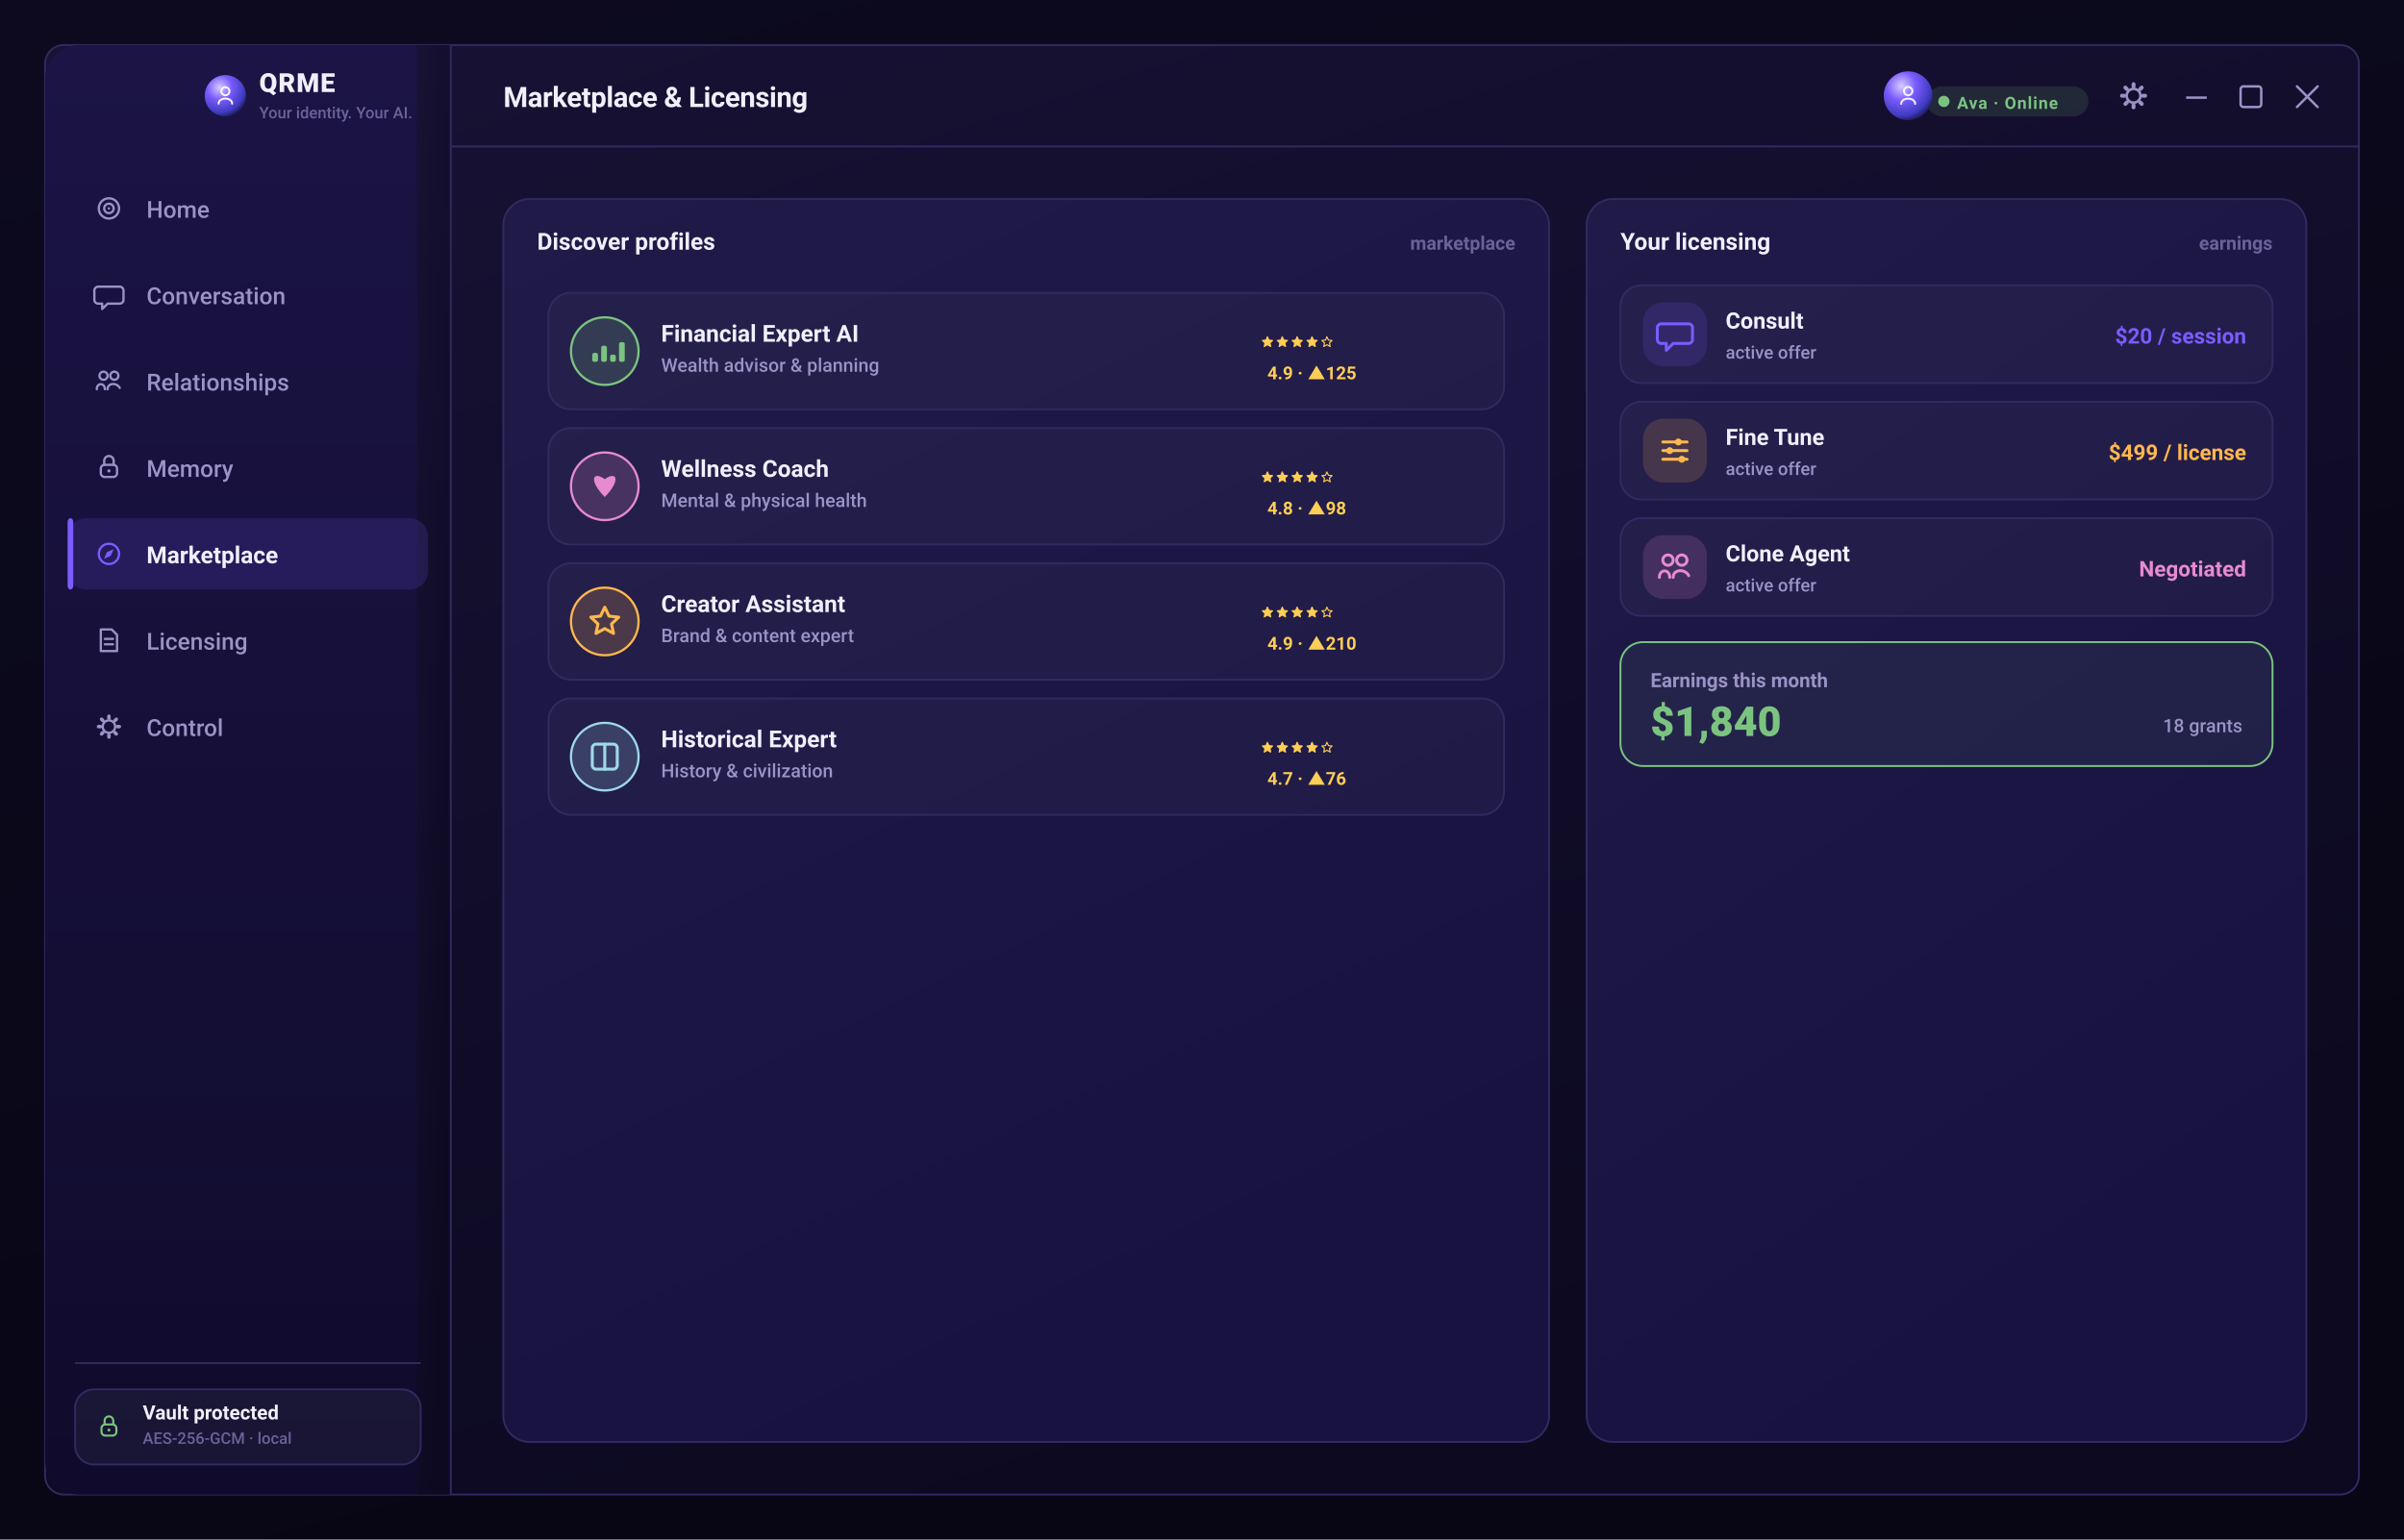
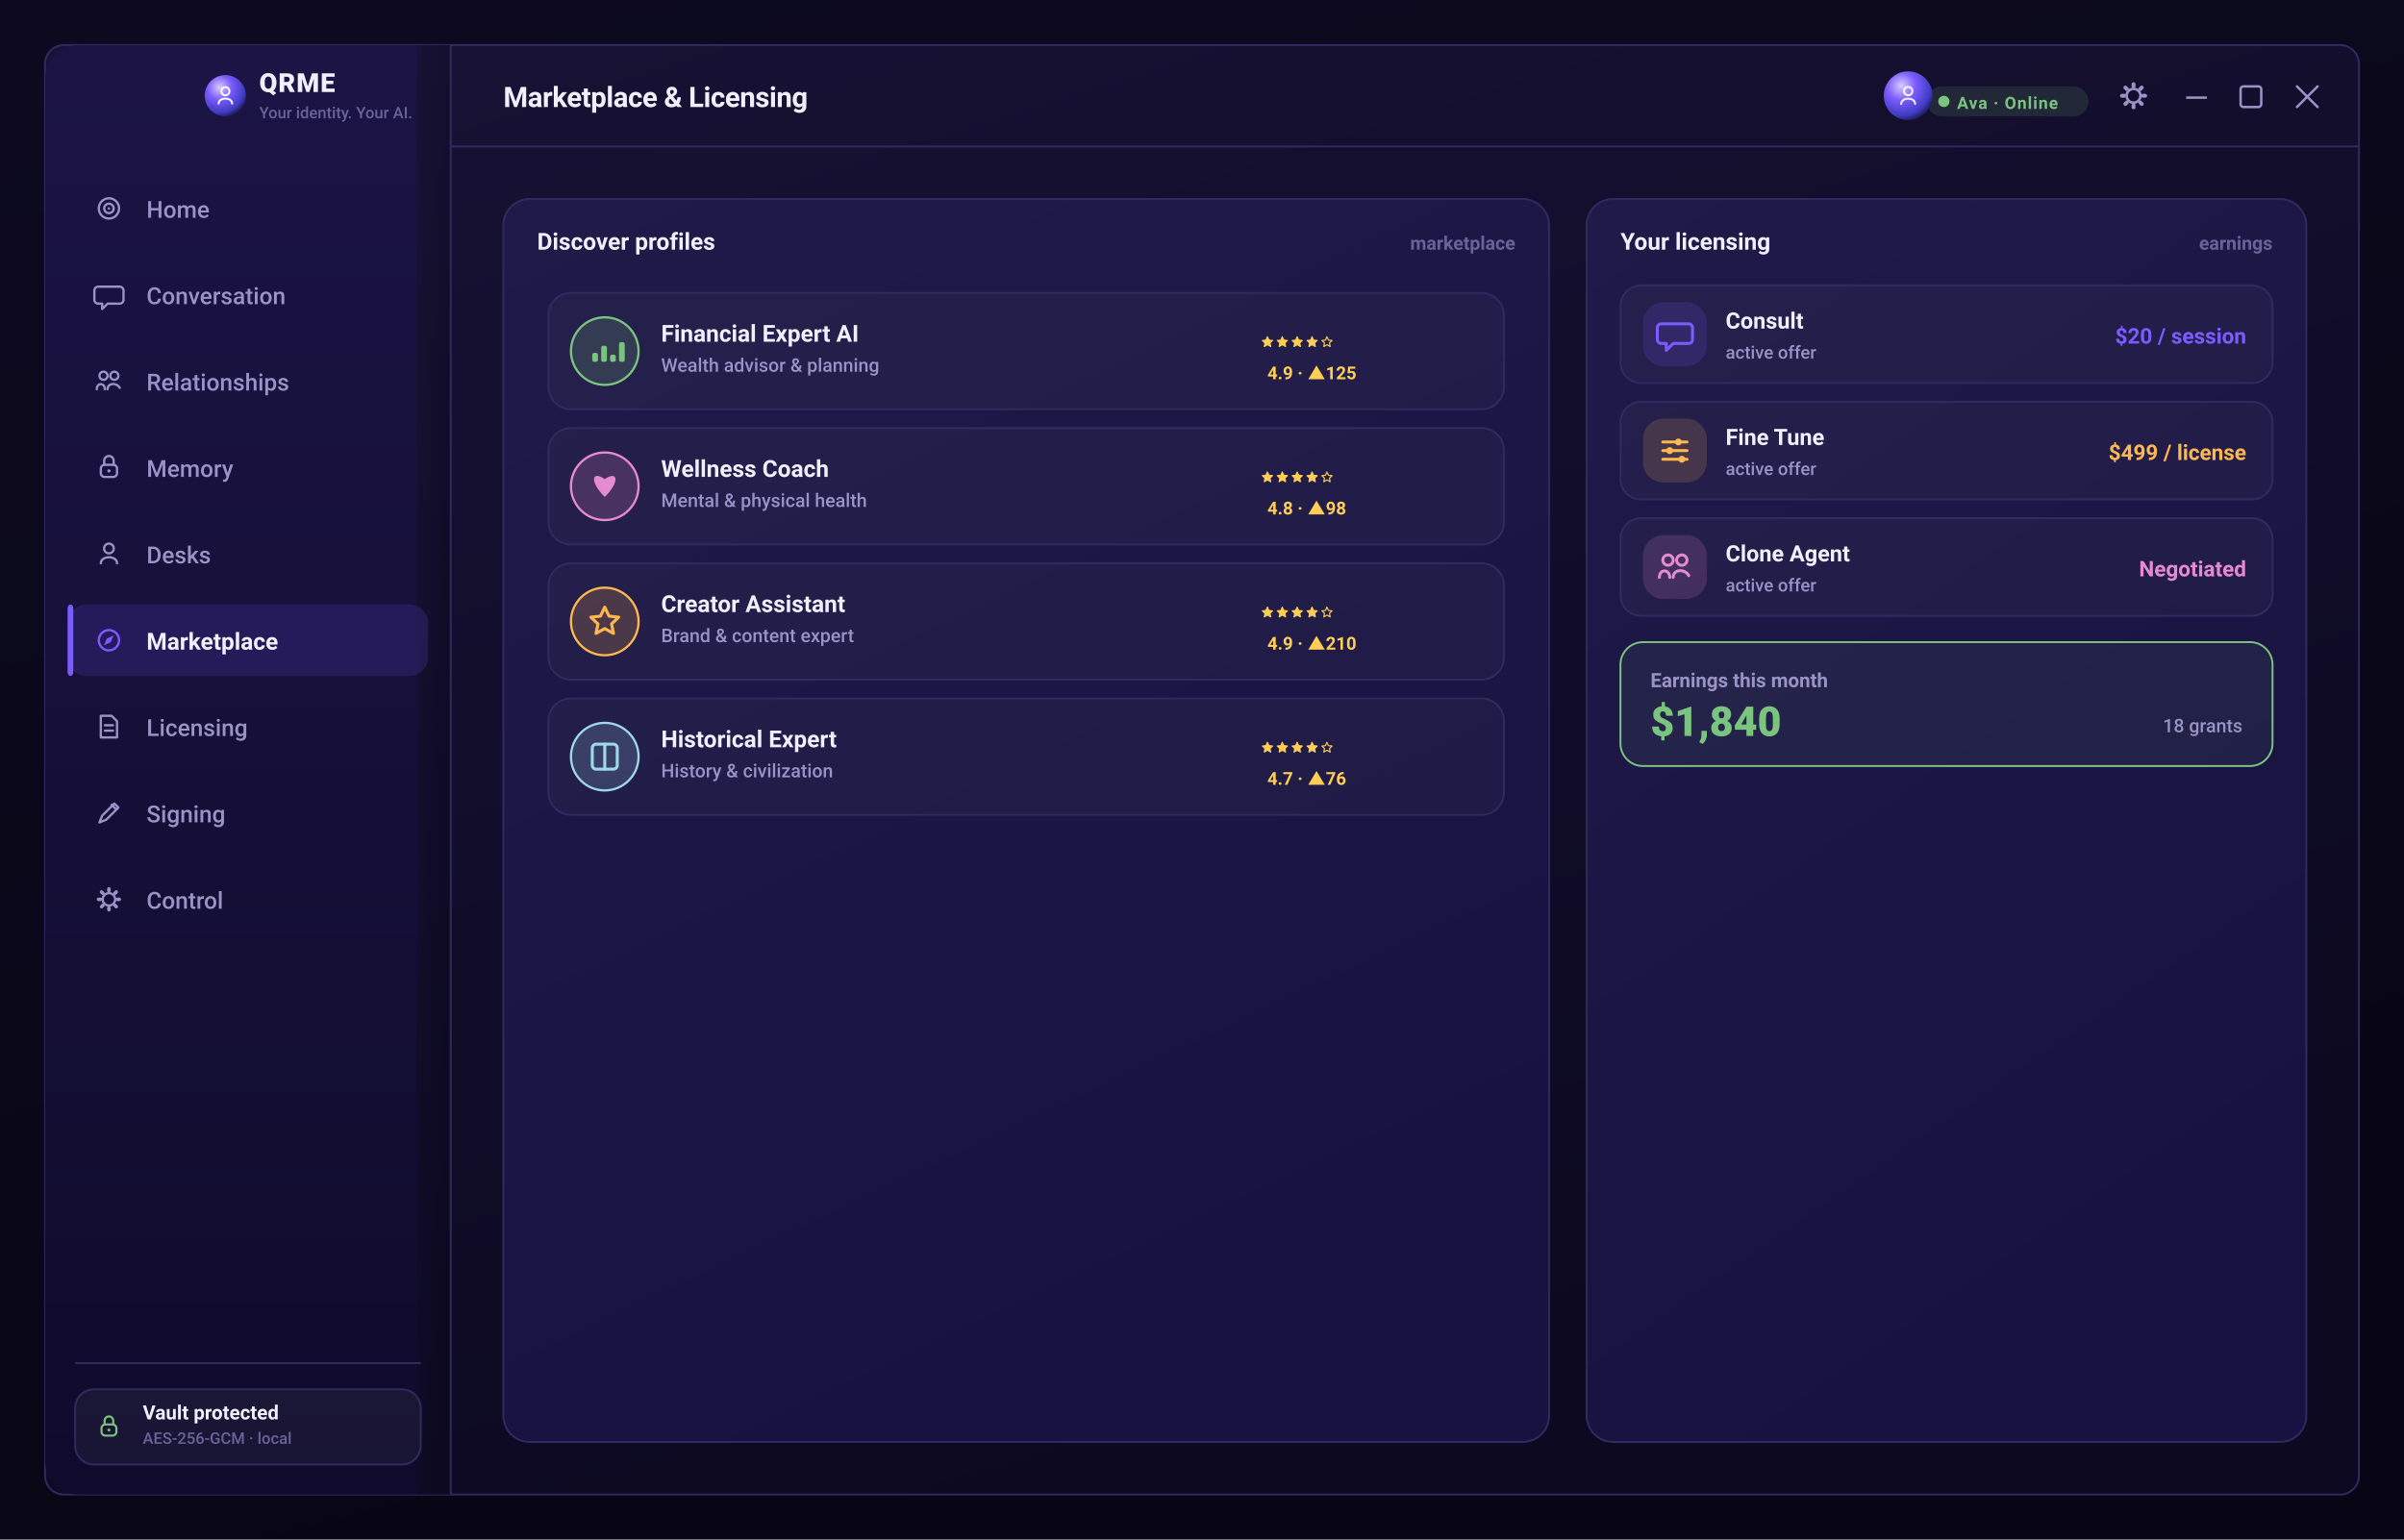
<svg xmlns="http://www.w3.org/2000/svg" width="1280" height="820" viewBox="0 0 1280 820" role="img" aria-label="QRME — Marketplace &amp; Licensing">
  <defs>
    <linearGradient id="gPage" x1="0" y1="0" x2="0.4" y2="1">
      <stop offset="0" stop-color="#0d0a20" />
      <stop offset="1" stop-color="#080614" />
    </linearGradient>
    <linearGradient id="gScr" x1="0" y1="0" x2="0.5" y2="1">
      <stop offset="0" stop-color="#181235" />
      <stop offset="1" stop-color="#0c0920" />
    </linearGradient>
    <linearGradient id="gSide" x1="0" y1="0" x2="0" y2="1">
      <stop offset="0" stop-color="#1b1445" />
      <stop offset="1" stop-color="#100b2c" />
    </linearGradient>
    <linearGradient id="gCard" x1="0" y1="0" x2="0.4" y2="1">
      <stop offset="0" stop-color="#201a48" />
      <stop offset="1" stop-color="#181240" />
    </linearGradient>
    <linearGradient id="gBrand" x1="0" y1="0" x2="1" y2="0">
      <stop offset="0" stop-color="#7b5cff" />
      <stop offset="1" stop-color="#9d7bff" />
    </linearGradient>
    <linearGradient id="gAmber" x1="0" y1="0" x2="1" y2="0">
      <stop offset="0" stop-color="#ffb84d" />
      <stop offset="1" stop-color="#ffd27a" />
    </linearGradient>
    <radialGradient id="orb" cx="36%" cy="30%" r="78%">
      <stop offset="0" stop-color="#d9ccff" />
      <stop offset="38%" stop-color="#7b5cff" />
      <stop offset="78%" stop-color="#3f3bc0" />
      <stop offset="100%" stop-color="#140f34" />
    </radialGradient>
  </defs>
  <rect x="0.0" y="0.0" width="1280.0" height="820.0" rx="0" fill="url(#gPage)" />
  <rect x="24" y="24" width="1232" height="772" rx="10" fill="url(#gScr)" stroke="#302a60" stroke-width="1" />
  <rect x="24.0" y="24.0" width="216.0" height="772.0" rx="18" fill="url(#gSide)" />
  <rect x="222.0" y="24.0" width="18.0" height="772.0" rx="0" fill="url(#gScr)" />
  <line x1="240" y1="24" x2="240" y2="796" stroke="#302a60" stroke-width="1" />
  <line x1="240" y1="78" x2="1256" y2="78" stroke="#302a60" stroke-width="1" />
  <line x1="1164" y1="52" x2="1175" y2="52" stroke="#9a93c6" stroke-width="1.3" />
  <rect x="1193.0" y="46.0" width="11.0" height="11.0" rx="1.5" fill="none" stroke="#9a93c6" stroke-width="1.3" />
  <path d="M1223 46 l11 11 M1234 46 l-11 11" stroke="#9a93c6" stroke-width="1.3" stroke-linecap="round" />
  <circle cx="120" cy="51" r="11" fill="url(#orb)" />
  <circle cx="120" cy="48.6" r="2.16" fill="none" stroke="rgba(255,255,255,0.95)" stroke-width="1.02" stroke-linecap="round" stroke-linejoin="round" />
  <path d="M116.4 55.2 c0 -3.6 7.2 -3.6 7.2 0" fill="none" stroke="rgba(255,255,255,0.95)" stroke-width="1.02" stroke-linecap="round" stroke-linejoin="round" />
  <text x="138.0" y="49.0" font-family="-apple-system,BlinkMacSystemFont,'SF Pro Display','SF Pro Text','Segoe UI',Roboto,system-ui,sans-serif" font-size="14" font-weight="800" fill="#f2effc" text-anchor="start" letter-spacing="0.5">QRME</text>
  <text x="138.0" y="63.0" font-family="-apple-system,BlinkMacSystemFont,'SF Pro Display','SF Pro Text','Segoe UI',Roboto,system-ui,sans-serif" font-size="8.5" font-weight="500" fill="#6a6399" text-anchor="start">Your identity. Your AI.</text>
  <text x="268.0" y="57.0" font-family="-apple-system,BlinkMacSystemFont,'SF Pro Display','SF Pro Text','Segoe UI',Roboto,system-ui,sans-serif" font-size="15" font-weight="700" fill="#f2effc" text-anchor="start" letter-spacing="-0.2">Marketplace &amp; Licensing</text>
  <rect x="1134.96" y="43.8" width="2.08" height="3.2" rx="1" transform="rotate(0 1136 51)" fill="#9a93c6" />
  <rect x="1134.96" y="43.8" width="2.08" height="3.2" rx="1" transform="rotate(45 1136 51)" fill="#9a93c6" />
  <rect x="1134.96" y="43.8" width="2.08" height="3.2" rx="1" transform="rotate(90 1136 51)" fill="#9a93c6" />
  <rect x="1134.96" y="43.8" width="2.08" height="3.2" rx="1" transform="rotate(135 1136 51)" fill="#9a93c6" />
  <rect x="1134.96" y="43.8" width="2.08" height="3.2" rx="1" transform="rotate(180 1136 51)" fill="#9a93c6" />
  <rect x="1134.96" y="43.8" width="2.08" height="3.2" rx="1" transform="rotate(225 1136 51)" fill="#9a93c6" />
  <rect x="1134.96" y="43.8" width="2.08" height="3.2" rx="1" transform="rotate(270 1136 51)" fill="#9a93c6" />
  <rect x="1134.96" y="43.8" width="2.08" height="3.2" rx="1" transform="rotate(315 1136 51)" fill="#9a93c6" />
  <circle cx="1136" cy="51" r="3.68" fill="none" stroke="#9a93c6" stroke-width="1.36" stroke-linecap="round" stroke-linejoin="round" />
  <rect x="1026.0" y="46.0" width="86.0" height="16.0" rx="8" fill="rgba(123,196,127,0.14)" />
  <circle cx="1035.0" cy="54" r="3" fill="#7bc47f" />
  <text x="1042.0" y="58.0" font-family="-apple-system,BlinkMacSystemFont,'SF Pro Display','SF Pro Text','Segoe UI',Roboto,system-ui,sans-serif" font-size="9" font-weight="700" fill="#7bc47f" text-anchor="start" letter-spacing="0.5">Ava · Online</text>
  <circle cx="1016" cy="51" r="13" fill="url(#orb)" />
  <circle cx="1016" cy="48.52" r="2.232" fill="none" stroke="rgba(255,255,255,0.9)" stroke-width="1.05" stroke-linecap="round" stroke-linejoin="round" />
  <path d="M1012.28 55.34 c0 -3.72 7.44 -3.72 7.44 0" fill="none" stroke="rgba(255,255,255,0.9)" stroke-width="1.05" stroke-linecap="round" stroke-linejoin="round" />
  <circle cx="58" cy="111" r="5.4" fill="none" stroke="#9a93c6" stroke-width="1.22" stroke-linecap="round" stroke-linejoin="round" />
  <circle cx="58" cy="111" r="2.52" fill="none" stroke="#9a93c6" stroke-width="1.22" stroke-linecap="round" stroke-linejoin="round" />
  <circle cx="58" cy="111" r="0.648" fill="#9a93c6" />
  <text x="78.0" y="116.0" font-family="-apple-system,BlinkMacSystemFont,'SF Pro Display','SF Pro Text','Segoe UI',Roboto,system-ui,sans-serif" font-size="12.5" font-weight="500" fill="#9a93c6" text-anchor="start">Home</text>
  <path d="M52.24 152.68 h11.52 a2 2 0 0 1 2 2 v5.04 a2 2 0 0 1 -2 2 h-6.48 l-2.88 2.88 v-2.88 h-2.16 a2 2 0 0 1 -2 -2 v-5.04 a2 2 0 0 1 2 -2 Z" fill="none" stroke="#9a93c6" stroke-width="1.22" stroke-linecap="round" stroke-linejoin="round" />
  <text x="78.0" y="162.0" font-family="-apple-system,BlinkMacSystemFont,'SF Pro Display','SF Pro Text','Segoe UI',Roboto,system-ui,sans-serif" font-size="12.5" font-weight="500" fill="#9a93c6" text-anchor="start">Conversation</text>
  <circle cx="55.12" cy="200.12" r="2.16" fill="none" stroke="#9a93c6" stroke-width="1.22" stroke-linecap="round" stroke-linejoin="round" />
  <circle cx="60.88" cy="200.12" r="2.16" fill="none" stroke="#9a93c6" stroke-width="1.22" stroke-linecap="round" stroke-linejoin="round" />
  <path d="M51.52 207.32 c0 -3.6 4.32 -3.6 4.32 0 M57.28 207.32 c0 -3.6 5.04 -3.6 6.48 -0.72" fill="none" stroke="#9a93c6" stroke-width="1.22" stroke-linecap="round" stroke-linejoin="round" />
  <text x="78.0" y="208.0" font-family="-apple-system,BlinkMacSystemFont,'SF Pro Display','SF Pro Text','Segoe UI',Roboto,system-ui,sans-serif" font-size="12.5" font-weight="500" fill="#9a93c6" text-anchor="start">Relationships</text>
  <rect x="53.68" y="247.56" width="8.64" height="6.48" rx="2" fill="none" stroke="#9a93c6" stroke-width="1.22" stroke-linecap="round" stroke-linejoin="round" />
  <path d="M55.48 247.56 v-2.16 a2.52 2.52 0 0 1 5.04 0 v2.16" fill="none" stroke="#9a93c6" stroke-width="1.22" stroke-linecap="round" stroke-linejoin="round" />
  <circle cx="58" cy="250.8" r="0.864" fill="#9a93c6" />
  <text x="78.0" y="254.0" font-family="-apple-system,BlinkMacSystemFont,'SF Pro Display','SF Pro Text','Segoe UI',Roboto,system-ui,sans-serif" font-size="12.5" font-weight="500" fill="#9a93c6" text-anchor="start">Memory</text>
-   <rect x="36.0" y="276.0" width="192.0" height="38.0" rx="10" fill="rgba(123,92,255,0.16)" />
-   <rect x="36.0" y="276.0" width="3.0" height="38.0" rx="2" fill="#7b5cff" />
-   <circle cx="58" cy="295" r="5.4" fill="none" stroke="#7b5cff" stroke-width="1.22" stroke-linecap="round" stroke-linejoin="round" />
-   <path d="M60.52 292.48 l-1.584 3.6 -3.6 1.584 1.584 -3.6 Z" fill="#7b5cff" />
-   <text x="78.0" y="300.0" font-family="-apple-system,BlinkMacSystemFont,'SF Pro Display','SF Pro Text','Segoe UI',Roboto,system-ui,sans-serif" font-size="12.5" font-weight="650" fill="#f2effc" text-anchor="start">Marketplace</text>
-   <path d="M53.68 335.24 h5.76 l2.88 2.88 v8.64 h-8.64 Z" fill="none" stroke="#9a93c6" stroke-width="1.22" stroke-linecap="round" stroke-linejoin="round" />
-   <path d="M55.84 340.28 h4.32 M55.84 343.16 h4.32" fill="none" stroke="#9a93c6" stroke-width="1.22" stroke-linecap="round" stroke-linejoin="round" />
-   <text x="78.0" y="346.0" font-family="-apple-system,BlinkMacSystemFont,'SF Pro Display','SF Pro Text','Segoe UI',Roboto,system-ui,sans-serif" font-size="12.5" font-weight="500" fill="#9a93c6" text-anchor="start">Licensing</text>
-   <rect x="57.064" y="380.52" width="1.872" height="2.88" rx="1" transform="rotate(0 58 387)" fill="#9a93c6" />
-   <rect x="57.064" y="380.52" width="1.872" height="2.88" rx="1" transform="rotate(45 58 387)" fill="#9a93c6" />
-   <rect x="57.064" y="380.52" width="1.872" height="2.88" rx="1" transform="rotate(90 58 387)" fill="#9a93c6" />
-   <rect x="57.064" y="380.52" width="1.872" height="2.88" rx="1" transform="rotate(135 58 387)" fill="#9a93c6" />
-   <rect x="57.064" y="380.52" width="1.872" height="2.88" rx="1" transform="rotate(180 58 387)" fill="#9a93c6" />
-   <rect x="57.064" y="380.52" width="1.872" height="2.88" rx="1" transform="rotate(225 58 387)" fill="#9a93c6" />
-   <rect x="57.064" y="380.52" width="1.872" height="2.88" rx="1" transform="rotate(270 58 387)" fill="#9a93c6" />
-   <rect x="57.064" y="380.52" width="1.872" height="2.88" rx="1" transform="rotate(315 58 387)" fill="#9a93c6" />
-   <circle cx="58" cy="387" r="3.312" fill="none" stroke="#9a93c6" stroke-width="1.22" stroke-linecap="round" stroke-linejoin="round" />
-   <text x="78.0" y="392.0" font-family="-apple-system,BlinkMacSystemFont,'SF Pro Display','SF Pro Text','Segoe UI',Roboto,system-ui,sans-serif" font-size="12.5" font-weight="500" fill="#9a93c6" text-anchor="start">Control</text>
+   <circle cx="58" cy="292.12" r="2.592" fill="none" stroke="#9a93c6" stroke-width="1.22" stroke-linecap="round" stroke-linejoin="round" />
+   <path d="M53.68 300.04 c0 -4.32 8.64 -4.32 8.64 0" fill="none" stroke="#9a93c6" stroke-width="1.22" stroke-linecap="round" stroke-linejoin="round" />
+   <text x="78.0" y="300.0" font-family="-apple-system,BlinkMacSystemFont,'SF Pro Display','SF Pro Text','Segoe UI',Roboto,system-ui,sans-serif" font-size="12.5" font-weight="500" fill="#9a93c6" text-anchor="start">Desks</text>
+   <rect x="36.0" y="322.0" width="192.0" height="38.0" rx="10" fill="rgba(123,92,255,0.16)" />
+   <rect x="36.0" y="322.0" width="3.0" height="38.0" rx="2" fill="#7b5cff" />
+   <circle cx="58" cy="341" r="5.4" fill="none" stroke="#7b5cff" stroke-width="1.22" stroke-linecap="round" stroke-linejoin="round" />
+   <path d="M60.52 338.48 l-1.584 3.6 -3.6 1.584 1.584 -3.6 Z" fill="#7b5cff" />
+   <text x="78.0" y="346.0" font-family="-apple-system,BlinkMacSystemFont,'SF Pro Display','SF Pro Text','Segoe UI',Roboto,system-ui,sans-serif" font-size="12.5" font-weight="650" fill="#f2effc" text-anchor="start">Marketplace</text>
+   <path d="M53.68 381.24 h5.76 l2.88 2.88 v8.64 h-8.64 Z" fill="none" stroke="#9a93c6" stroke-width="1.22" stroke-linecap="round" stroke-linejoin="round" />
+   <path d="M55.84 386.28 h4.32 M55.84 389.16 h4.32" fill="none" stroke="#9a93c6" stroke-width="1.22" stroke-linecap="round" stroke-linejoin="round" />
+   <text x="78.0" y="392.0" font-family="-apple-system,BlinkMacSystemFont,'SF Pro Display','SF Pro Text','Segoe UI',Roboto,system-ui,sans-serif" font-size="12.5" font-weight="500" fill="#9a93c6" text-anchor="start">Licensing</text>
+   <path d="M52.96 438.04 l1.44 -3.6 6.48 -6.48 2.16 2.16 -6.48 6.48 -3.6 1.44 Z" fill="none" stroke="#9a93c6" stroke-width="1.22" stroke-linecap="round" stroke-linejoin="round" />
+   <path d="M59.44 428.68 l2.16 2.16" fill="none" stroke="#9a93c6" stroke-width="1.22" stroke-linecap="round" stroke-linejoin="round" />
+   <text x="78.0" y="438.0" font-family="-apple-system,BlinkMacSystemFont,'SF Pro Display','SF Pro Text','Segoe UI',Roboto,system-ui,sans-serif" font-size="12.5" font-weight="500" fill="#9a93c6" text-anchor="start">Signing</text>
+   <rect x="57.064" y="472.52" width="1.872" height="2.88" rx="1" transform="rotate(0 58 479)" fill="#9a93c6" />
+   <rect x="57.064" y="472.52" width="1.872" height="2.88" rx="1" transform="rotate(45 58 479)" fill="#9a93c6" />
+   <rect x="57.064" y="472.52" width="1.872" height="2.88" rx="1" transform="rotate(90 58 479)" fill="#9a93c6" />
+   <rect x="57.064" y="472.52" width="1.872" height="2.88" rx="1" transform="rotate(135 58 479)" fill="#9a93c6" />
+   <rect x="57.064" y="472.52" width="1.872" height="2.88" rx="1" transform="rotate(180 58 479)" fill="#9a93c6" />
+   <rect x="57.064" y="472.52" width="1.872" height="2.88" rx="1" transform="rotate(225 58 479)" fill="#9a93c6" />
+   <rect x="57.064" y="472.52" width="1.872" height="2.88" rx="1" transform="rotate(270 58 479)" fill="#9a93c6" />
+   <rect x="57.064" y="472.52" width="1.872" height="2.88" rx="1" transform="rotate(315 58 479)" fill="#9a93c6" />
+   <circle cx="58" cy="479" r="3.312" fill="none" stroke="#9a93c6" stroke-width="1.22" stroke-linecap="round" stroke-linejoin="round" />
+   <text x="78.0" y="484.0" font-family="-apple-system,BlinkMacSystemFont,'SF Pro Display','SF Pro Text','Segoe UI',Roboto,system-ui,sans-serif" font-size="12.5" font-weight="500" fill="#9a93c6" text-anchor="start">Control</text>
  <line x1="40" y1="726" x2="224" y2="726" stroke="#302a60" stroke-width="1" />
  <rect x="40.0" y="740.0" width="184.0" height="40.0" rx="10" fill="rgba(255,255,255,0.04)" stroke="#302a60" stroke-width="1" />
  <rect x="54.04" y="758.68" width="7.92" height="5.94" rx="2" fill="none" stroke="#7bc47f" stroke-width="1.12" stroke-linecap="round" stroke-linejoin="round" />
  <path d="M55.69 758.68 v-1.98 a2.31 2.31 0 0 1 4.62 0 v1.98" fill="none" stroke="#7bc47f" stroke-width="1.12" stroke-linecap="round" stroke-linejoin="round" />
  <circle cx="58" cy="761.65" r="0.792" fill="#7bc47f" />
  <text x="76.0" y="756.0" font-family="-apple-system,BlinkMacSystemFont,'SF Pro Display','SF Pro Text','Segoe UI',Roboto,system-ui,sans-serif" font-size="10.5" font-weight="650" fill="#f2effc" text-anchor="start">Vault protected</text>
  <text x="76.0" y="769.0" font-family="-apple-system,BlinkMacSystemFont,'SF Pro Display','SF Pro Text','Segoe UI',Roboto,system-ui,sans-serif" font-size="8.5" font-weight="500" fill="#6a6399" text-anchor="start">AES-256-GCM · local</text>
  <rect x="268.0" y="106.0" width="556.8" height="662.0" rx="14" fill="url(#gCard)" stroke="#302a60" stroke-width="1" />
  <text x="286.0" y="133.0" font-family="-apple-system,BlinkMacSystemFont,'SF Pro Display','SF Pro Text','Segoe UI',Roboto,system-ui,sans-serif" font-size="12.5" font-weight="700" fill="#f2effc" text-anchor="start">Discover profiles</text>
  <text x="806.8" y="133.0" font-family="-apple-system,BlinkMacSystemFont,'SF Pro Display','SF Pro Text','Segoe UI',Roboto,system-ui,sans-serif" font-size="10" font-weight="600" fill="#6a6399" text-anchor="end">marketplace</text>
  <rect x="292.0" y="156.0" width="508.8" height="62.0" rx="12" fill="rgba(255,255,255,0.03)" stroke="#302a60" stroke-width="1" />
  <circle cx="322" cy="187" r="18" fill="rgba(123,196,127,0.18)" stroke="#7bc47f" stroke-width="1.2" />
  <rect x="315.35" y="187.95" width="3.04" height="4.75" rx="1" fill="#7bc47f" />
  <rect x="320.1" y="184.15" width="3.04" height="8.55" rx="1" fill="#7bc47f" />
  <rect x="324.85" y="188.9" width="3.04" height="3.8" rx="1" fill="#7bc47f" />
  <rect x="329.6" y="182.25" width="3.04" height="10.45" rx="1" fill="#7bc47f" />
  <text x="352.0" y="182.0" font-family="-apple-system,BlinkMacSystemFont,'SF Pro Display','SF Pro Text','Segoe UI',Roboto,system-ui,sans-serif" font-size="12.5" font-weight="700" fill="#f2effc" text-anchor="start">Financial Expert AI</text>
  <text x="352.0" y="198.0" font-family="-apple-system,BlinkMacSystemFont,'SF Pro Display','SF Pro Text','Segoe UI',Roboto,system-ui,sans-serif" font-size="10" font-weight="500" fill="#9a93c6" text-anchor="start">Wealth advisor &amp; planning</text>
  <path d="M674.8 179.36 l0.858 1.782 1.914 0.198 -1.386 1.32 0.396 1.914 -1.716 -0.99 -1.716 0.99 0.396 -1.914 -1.386 -1.32 1.914 -0.198 Z" fill="#ffce54" stroke="#ffce54" stroke-width="0.594" stroke-linejoin="round" />
  <path d="M682.72 179.36 l0.858 1.782 1.914 0.198 -1.386 1.32 0.396 1.914 -1.716 -0.99 -1.716 0.99 0.396 -1.914 -1.386 -1.32 1.914 -0.198 Z" fill="#ffce54" stroke="#ffce54" stroke-width="0.594" stroke-linejoin="round" />
  <path d="M690.64 179.36 l0.858 1.782 1.914 0.198 -1.386 1.32 0.396 1.914 -1.716 -0.99 -1.716 0.99 0.396 -1.914 -1.386 -1.32 1.914 -0.198 Z" fill="#ffce54" stroke="#ffce54" stroke-width="0.594" stroke-linejoin="round" />
  <path d="M698.56 179.36 l0.858 1.782 1.914 0.198 -1.386 1.32 0.396 1.914 -1.716 -0.99 -1.716 0.99 0.396 -1.914 -1.386 -1.32 1.914 -0.198 Z" fill="#ffce54" stroke="#ffce54" stroke-width="0.594" stroke-linejoin="round" />
  <path d="M706.48 179.36 l0.858 1.782 1.914 0.198 -1.386 1.32 0.396 1.914 -1.716 -0.99 -1.716 0.99 0.396 -1.914 -1.386 -1.32 1.914 -0.198 Z" fill="none" stroke="#ffce54" stroke-width="0.594" stroke-linejoin="round" />
  <text x="674.8" y="202.0" font-family="-apple-system,BlinkMacSystemFont,'SF Pro Display','SF Pro Text','Segoe UI',Roboto,system-ui,sans-serif" font-size="9.5" font-weight="600" fill="#ffce54" text-anchor="start">4.9 · ▲125</text>
  <rect x="292.0" y="228.0" width="508.8" height="62.0" rx="12" fill="rgba(255,255,255,0.03)" stroke="#302a60" stroke-width="1" />
  <circle cx="322" cy="259" r="18" fill="rgba(231,139,208,0.18)" stroke="#e78bd0" stroke-width="1.2" />
  <path d="M322 264.7 C313.45 256.15,315.35 250.45,322 255.2 C328.65 250.45,330.55 256.15,322 264.7 Z" fill="#e78bd0" />
  <text x="352.0" y="254.0" font-family="-apple-system,BlinkMacSystemFont,'SF Pro Display','SF Pro Text','Segoe UI',Roboto,system-ui,sans-serif" font-size="12.5" font-weight="700" fill="#f2effc" text-anchor="start">Wellness Coach</text>
  <text x="352.0" y="270.0" font-family="-apple-system,BlinkMacSystemFont,'SF Pro Display','SF Pro Text','Segoe UI',Roboto,system-ui,sans-serif" font-size="10" font-weight="500" fill="#9a93c6" text-anchor="start">Mental &amp; physical health</text>
  <path d="M674.8 251.36 l0.858 1.782 1.914 0.198 -1.386 1.32 0.396 1.914 -1.716 -0.99 -1.716 0.99 0.396 -1.914 -1.386 -1.32 1.914 -0.198 Z" fill="#ffce54" stroke="#ffce54" stroke-width="0.594" stroke-linejoin="round" />
  <path d="M682.72 251.36 l0.858 1.782 1.914 0.198 -1.386 1.32 0.396 1.914 -1.716 -0.99 -1.716 0.99 0.396 -1.914 -1.386 -1.32 1.914 -0.198 Z" fill="#ffce54" stroke="#ffce54" stroke-width="0.594" stroke-linejoin="round" />
  <path d="M690.64 251.36 l0.858 1.782 1.914 0.198 -1.386 1.32 0.396 1.914 -1.716 -0.99 -1.716 0.99 0.396 -1.914 -1.386 -1.32 1.914 -0.198 Z" fill="#ffce54" stroke="#ffce54" stroke-width="0.594" stroke-linejoin="round" />
  <path d="M698.56 251.36 l0.858 1.782 1.914 0.198 -1.386 1.32 0.396 1.914 -1.716 -0.99 -1.716 0.99 0.396 -1.914 -1.386 -1.32 1.914 -0.198 Z" fill="#ffce54" stroke="#ffce54" stroke-width="0.594" stroke-linejoin="round" />
  <path d="M706.48 251.36 l0.858 1.782 1.914 0.198 -1.386 1.32 0.396 1.914 -1.716 -0.99 -1.716 0.99 0.396 -1.914 -1.386 -1.32 1.914 -0.198 Z" fill="none" stroke="#ffce54" stroke-width="0.594" stroke-linejoin="round" />
  <text x="674.8" y="274.0" font-family="-apple-system,BlinkMacSystemFont,'SF Pro Display','SF Pro Text','Segoe UI',Roboto,system-ui,sans-serif" font-size="9.5" font-weight="600" fill="#ffce54" text-anchor="start">4.8 · ▲98</text>
  <rect x="292.0" y="300.0" width="508.8" height="62.0" rx="12" fill="rgba(255,255,255,0.03)" stroke="#302a60" stroke-width="1" />
  <circle cx="322" cy="331" r="18" fill="rgba(255,184,77,0.18)" stroke="#ffb84d" stroke-width="1.2" />
  <path d="M322 323.4 l2.28 4.75 5.13 0.57 -3.8 3.61 1.045 5.035 -4.655 -2.565 -4.655 2.565 1.045 -5.035 -3.8 -3.61 5.13 -0.57 Z" fill="none" stroke="#ffb84d" stroke-width="1.61" stroke-linecap="round" stroke-linejoin="round" />
  <text x="352.0" y="326.0" font-family="-apple-system,BlinkMacSystemFont,'SF Pro Display','SF Pro Text','Segoe UI',Roboto,system-ui,sans-serif" font-size="12.5" font-weight="700" fill="#f2effc" text-anchor="start">Creator Assistant</text>
  <text x="352.0" y="342.0" font-family="-apple-system,BlinkMacSystemFont,'SF Pro Display','SF Pro Text','Segoe UI',Roboto,system-ui,sans-serif" font-size="10" font-weight="500" fill="#9a93c6" text-anchor="start">Brand &amp; content expert</text>
  <path d="M674.8 323.36 l0.858 1.782 1.914 0.198 -1.386 1.32 0.396 1.914 -1.716 -0.99 -1.716 0.99 0.396 -1.914 -1.386 -1.32 1.914 -0.198 Z" fill="#ffce54" stroke="#ffce54" stroke-width="0.594" stroke-linejoin="round" />
  <path d="M682.72 323.36 l0.858 1.782 1.914 0.198 -1.386 1.32 0.396 1.914 -1.716 -0.99 -1.716 0.99 0.396 -1.914 -1.386 -1.32 1.914 -0.198 Z" fill="#ffce54" stroke="#ffce54" stroke-width="0.594" stroke-linejoin="round" />
  <path d="M690.64 323.36 l0.858 1.782 1.914 0.198 -1.386 1.32 0.396 1.914 -1.716 -0.99 -1.716 0.99 0.396 -1.914 -1.386 -1.32 1.914 -0.198 Z" fill="#ffce54" stroke="#ffce54" stroke-width="0.594" stroke-linejoin="round" />
  <path d="M698.56 323.36 l0.858 1.782 1.914 0.198 -1.386 1.32 0.396 1.914 -1.716 -0.99 -1.716 0.99 0.396 -1.914 -1.386 -1.32 1.914 -0.198 Z" fill="#ffce54" stroke="#ffce54" stroke-width="0.594" stroke-linejoin="round" />
  <path d="M706.48 323.36 l0.858 1.782 1.914 0.198 -1.386 1.32 0.396 1.914 -1.716 -0.99 -1.716 0.99 0.396 -1.914 -1.386 -1.32 1.914 -0.198 Z" fill="none" stroke="#ffce54" stroke-width="0.594" stroke-linejoin="round" />
  <text x="674.8" y="346.0" font-family="-apple-system,BlinkMacSystemFont,'SF Pro Display','SF Pro Text','Segoe UI',Roboto,system-ui,sans-serif" font-size="9.5" font-weight="600" fill="#ffce54" text-anchor="start">4.9 · ▲210</text>
  <rect x="292.0" y="372.0" width="508.8" height="62.0" rx="12" fill="rgba(255,255,255,0.03)" stroke="#302a60" stroke-width="1" />
  <circle cx="322" cy="403" r="18" fill="rgba(159,216,232,0.18)" stroke="#9fd8e8" stroke-width="1.2" />
  <rect x="315.35" y="396.35" width="13.3" height="13.3" rx="2" fill="none" stroke="#9fd8e8" stroke-width="1.61" stroke-linecap="round" stroke-linejoin="round" />
  <path d="M322 396.35 v13.3" fill="none" stroke="#9fd8e8" stroke-width="1.61" stroke-linecap="round" stroke-linejoin="round" />
  <text x="352.0" y="398.0" font-family="-apple-system,BlinkMacSystemFont,'SF Pro Display','SF Pro Text','Segoe UI',Roboto,system-ui,sans-serif" font-size="12.5" font-weight="700" fill="#f2effc" text-anchor="start">Historical Expert</text>
  <text x="352.0" y="414.0" font-family="-apple-system,BlinkMacSystemFont,'SF Pro Display','SF Pro Text','Segoe UI',Roboto,system-ui,sans-serif" font-size="10" font-weight="500" fill="#9a93c6" text-anchor="start">History &amp; civilization</text>
  <path d="M674.8 395.36 l0.858 1.782 1.914 0.198 -1.386 1.32 0.396 1.914 -1.716 -0.99 -1.716 0.99 0.396 -1.914 -1.386 -1.32 1.914 -0.198 Z" fill="#ffce54" stroke="#ffce54" stroke-width="0.594" stroke-linejoin="round" />
  <path d="M682.72 395.36 l0.858 1.782 1.914 0.198 -1.386 1.32 0.396 1.914 -1.716 -0.99 -1.716 0.99 0.396 -1.914 -1.386 -1.32 1.914 -0.198 Z" fill="#ffce54" stroke="#ffce54" stroke-width="0.594" stroke-linejoin="round" />
  <path d="M690.64 395.36 l0.858 1.782 1.914 0.198 -1.386 1.32 0.396 1.914 -1.716 -0.99 -1.716 0.99 0.396 -1.914 -1.386 -1.32 1.914 -0.198 Z" fill="#ffce54" stroke="#ffce54" stroke-width="0.594" stroke-linejoin="round" />
  <path d="M698.56 395.36 l0.858 1.782 1.914 0.198 -1.386 1.32 0.396 1.914 -1.716 -0.99 -1.716 0.99 0.396 -1.914 -1.386 -1.32 1.914 -0.198 Z" fill="#ffce54" stroke="#ffce54" stroke-width="0.594" stroke-linejoin="round" />
  <path d="M706.48 395.36 l0.858 1.782 1.914 0.198 -1.386 1.32 0.396 1.914 -1.716 -0.99 -1.716 0.99 0.396 -1.914 -1.386 -1.32 1.914 -0.198 Z" fill="none" stroke="#ffce54" stroke-width="0.594" stroke-linejoin="round" />
  <text x="674.8" y="418.0" font-family="-apple-system,BlinkMacSystemFont,'SF Pro Display','SF Pro Text','Segoe UI',Roboto,system-ui,sans-serif" font-size="9.5" font-weight="600" fill="#ffce54" text-anchor="start">4.7 · ▲76</text>
  <rect x="844.8" y="106.0" width="383.2" height="662.0" rx="14" fill="url(#gCard)" stroke="#302a60" stroke-width="1" />
  <text x="862.8" y="133.0" font-family="-apple-system,BlinkMacSystemFont,'SF Pro Display','SF Pro Text','Segoe UI',Roboto,system-ui,sans-serif" font-size="12.5" font-weight="700" fill="#f2effc" text-anchor="start">Your licensing</text>
  <text x="1210.0" y="133.0" font-family="-apple-system,BlinkMacSystemFont,'SF Pro Display','SF Pro Text','Segoe UI',Roboto,system-ui,sans-serif" font-size="10" font-weight="600" fill="#6a6399" text-anchor="end">earnings</text>
  <rect x="862.8" y="152.0" width="347.2" height="52.0" rx="11" fill="rgba(255,255,255,0.03)" stroke="#302a60" stroke-width="1" />
  <rect x="874.8" y="161.0" width="34.0" height="34.0" rx="11" fill="rgba(123,92,255,0.16)" />
  <path d="M884.44 172.48 h14.72 a2 2 0 0 1 2 2 v6.44 a2 2 0 0 1 -2 2 h-8.28 l-3.68 3.68 v-3.68 h-2.76 a2 2 0 0 1 -2 -2 v-6.44 a2 2 0 0 1 2 -2 Z" fill="none" stroke="#7b5cff" stroke-width="1.56" stroke-linecap="round" stroke-linejoin="round" />
  <text x="918.8" y="175.0" font-family="-apple-system,BlinkMacSystemFont,'SF Pro Display','SF Pro Text','Segoe UI',Roboto,system-ui,sans-serif" font-size="12" font-weight="700" fill="#f2effc" text-anchor="start">Consult</text>
  <text x="918.8" y="191.0" font-family="-apple-system,BlinkMacSystemFont,'SF Pro Display','SF Pro Text','Segoe UI',Roboto,system-ui,sans-serif" font-size="9.5" font-weight="500" fill="#9a93c6" text-anchor="start">active offer</text>
  <text x="1196.0" y="183.0" font-family="-apple-system,BlinkMacSystemFont,'SF Pro Display','SF Pro Text','Segoe UI',Roboto,system-ui,sans-serif" font-size="11.5" font-weight="700" fill="#7b5cff" text-anchor="end">$20 / session</text>
  <rect x="862.8" y="214.0" width="347.2" height="52.0" rx="11" fill="rgba(255,255,255,0.03)" stroke="#302a60" stroke-width="1" />
  <rect x="874.8" y="223.0" width="34.0" height="34.0" rx="11" fill="rgba(255,184,77,0.16)" />
  <path d="M885.36 235.4 h12.88 M885.36 240 h12.88 M885.36 244.6 h12.88" fill="none" stroke="#ffb84d" stroke-width="1.56" stroke-linecap="round" stroke-linejoin="round" />
  <circle cx="893.64" cy="235.4" r="1.84" fill="#ffb84d" />
  <circle cx="889.04" cy="240" r="1.84" fill="#ffb84d" />
  <circle cx="895.48" cy="244.6" r="1.84" fill="#ffb84d" />
  <text x="918.8" y="237.0" font-family="-apple-system,BlinkMacSystemFont,'SF Pro Display','SF Pro Text','Segoe UI',Roboto,system-ui,sans-serif" font-size="12" font-weight="700" fill="#f2effc" text-anchor="start">Fine Tune</text>
  <text x="918.8" y="253.0" font-family="-apple-system,BlinkMacSystemFont,'SF Pro Display','SF Pro Text','Segoe UI',Roboto,system-ui,sans-serif" font-size="9.5" font-weight="500" fill="#9a93c6" text-anchor="start">active offer</text>
  <text x="1196.0" y="245.0" font-family="-apple-system,BlinkMacSystemFont,'SF Pro Display','SF Pro Text','Segoe UI',Roboto,system-ui,sans-serif" font-size="11.5" font-weight="700" fill="#ffb84d" text-anchor="end">$499 / license</text>
  <rect x="862.8" y="276.0" width="347.2" height="52.0" rx="11" fill="rgba(255,255,255,0.03)" stroke="#302a60" stroke-width="1" />
  <rect x="874.8" y="285.0" width="34.0" height="34.0" rx="11" fill="rgba(231,139,208,0.16)" />
  <circle cx="888.12" cy="298.32" r="2.76" fill="none" stroke="#e78bd0" stroke-width="1.56" stroke-linecap="round" stroke-linejoin="round" />
  <circle cx="895.48" cy="298.32" r="2.76" fill="none" stroke="#e78bd0" stroke-width="1.56" stroke-linecap="round" stroke-linejoin="round" />
  <path d="M883.52 307.52 c0 -4.6 5.52 -4.6 5.52 0 M890.88 307.52 c0 -4.6 6.44 -4.6 8.28 -0.92" fill="none" stroke="#e78bd0" stroke-width="1.56" stroke-linecap="round" stroke-linejoin="round" />
  <text x="918.8" y="299.0" font-family="-apple-system,BlinkMacSystemFont,'SF Pro Display','SF Pro Text','Segoe UI',Roboto,system-ui,sans-serif" font-size="12" font-weight="700" fill="#f2effc" text-anchor="start">Clone Agent</text>
  <text x="918.8" y="315.0" font-family="-apple-system,BlinkMacSystemFont,'SF Pro Display','SF Pro Text','Segoe UI',Roboto,system-ui,sans-serif" font-size="9.5" font-weight="500" fill="#9a93c6" text-anchor="start">active offer</text>
  <text x="1196.0" y="307.0" font-family="-apple-system,BlinkMacSystemFont,'SF Pro Display','SF Pro Text','Segoe UI',Roboto,system-ui,sans-serif" font-size="11.5" font-weight="700" fill="#e78bd0" text-anchor="end">Negotiated</text>
  <rect x="862.8" y="342.0" width="347.2" height="66.0" rx="12" fill="rgba(123,196,127,0.08)" stroke="#7bc47f" stroke-width="1" />
  <text x="878.8" y="366.0" font-family="-apple-system,BlinkMacSystemFont,'SF Pro Display','SF Pro Text','Segoe UI',Roboto,system-ui,sans-serif" font-size="10.5" font-weight="600" fill="#9a93c6" text-anchor="start">Earnings this month</text>
  <text x="878.8" y="392.0" font-family="-apple-system,BlinkMacSystemFont,'SF Pro Display','SF Pro Text','Segoe UI',Roboto,system-ui,sans-serif" font-size="22" font-weight="800" fill="#7bc47f" text-anchor="start">$1,840</text>
  <text x="1194.0" y="390.0" font-family="-apple-system,BlinkMacSystemFont,'SF Pro Display','SF Pro Text','Segoe UI',Roboto,system-ui,sans-serif" font-size="10" font-weight="500" fill="#9a93c6" text-anchor="end">18 grants</text>
</svg>
